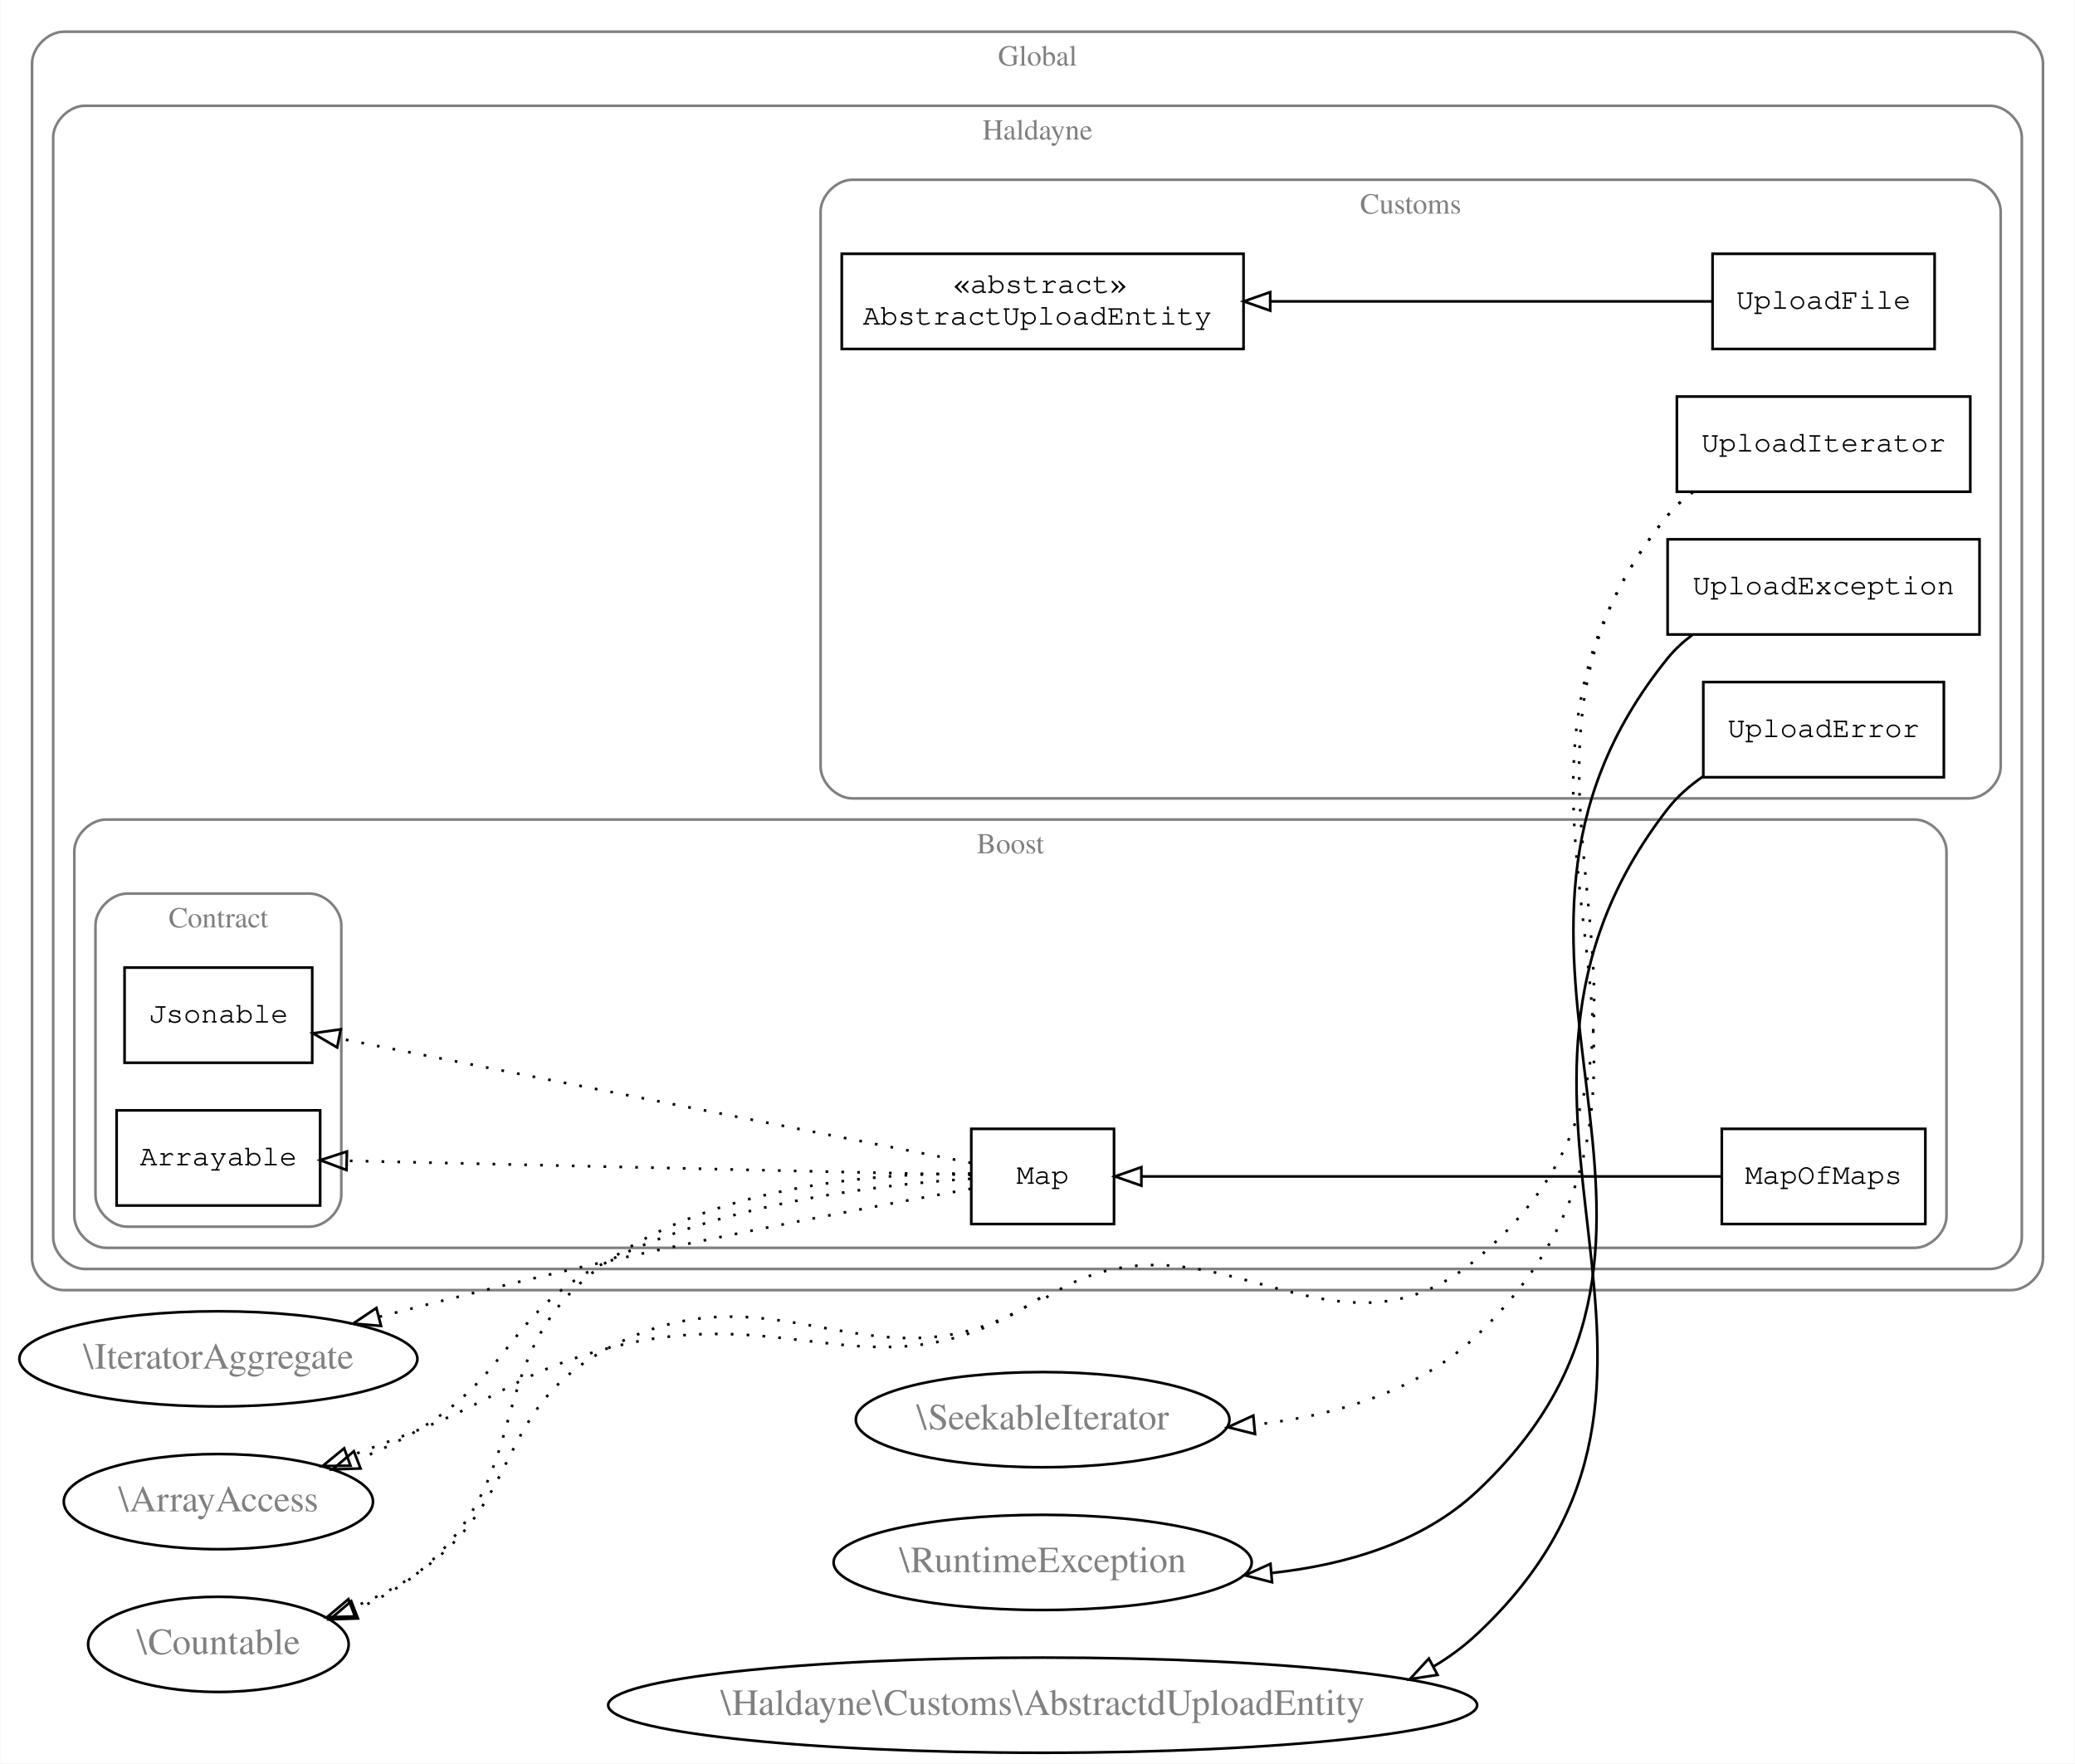
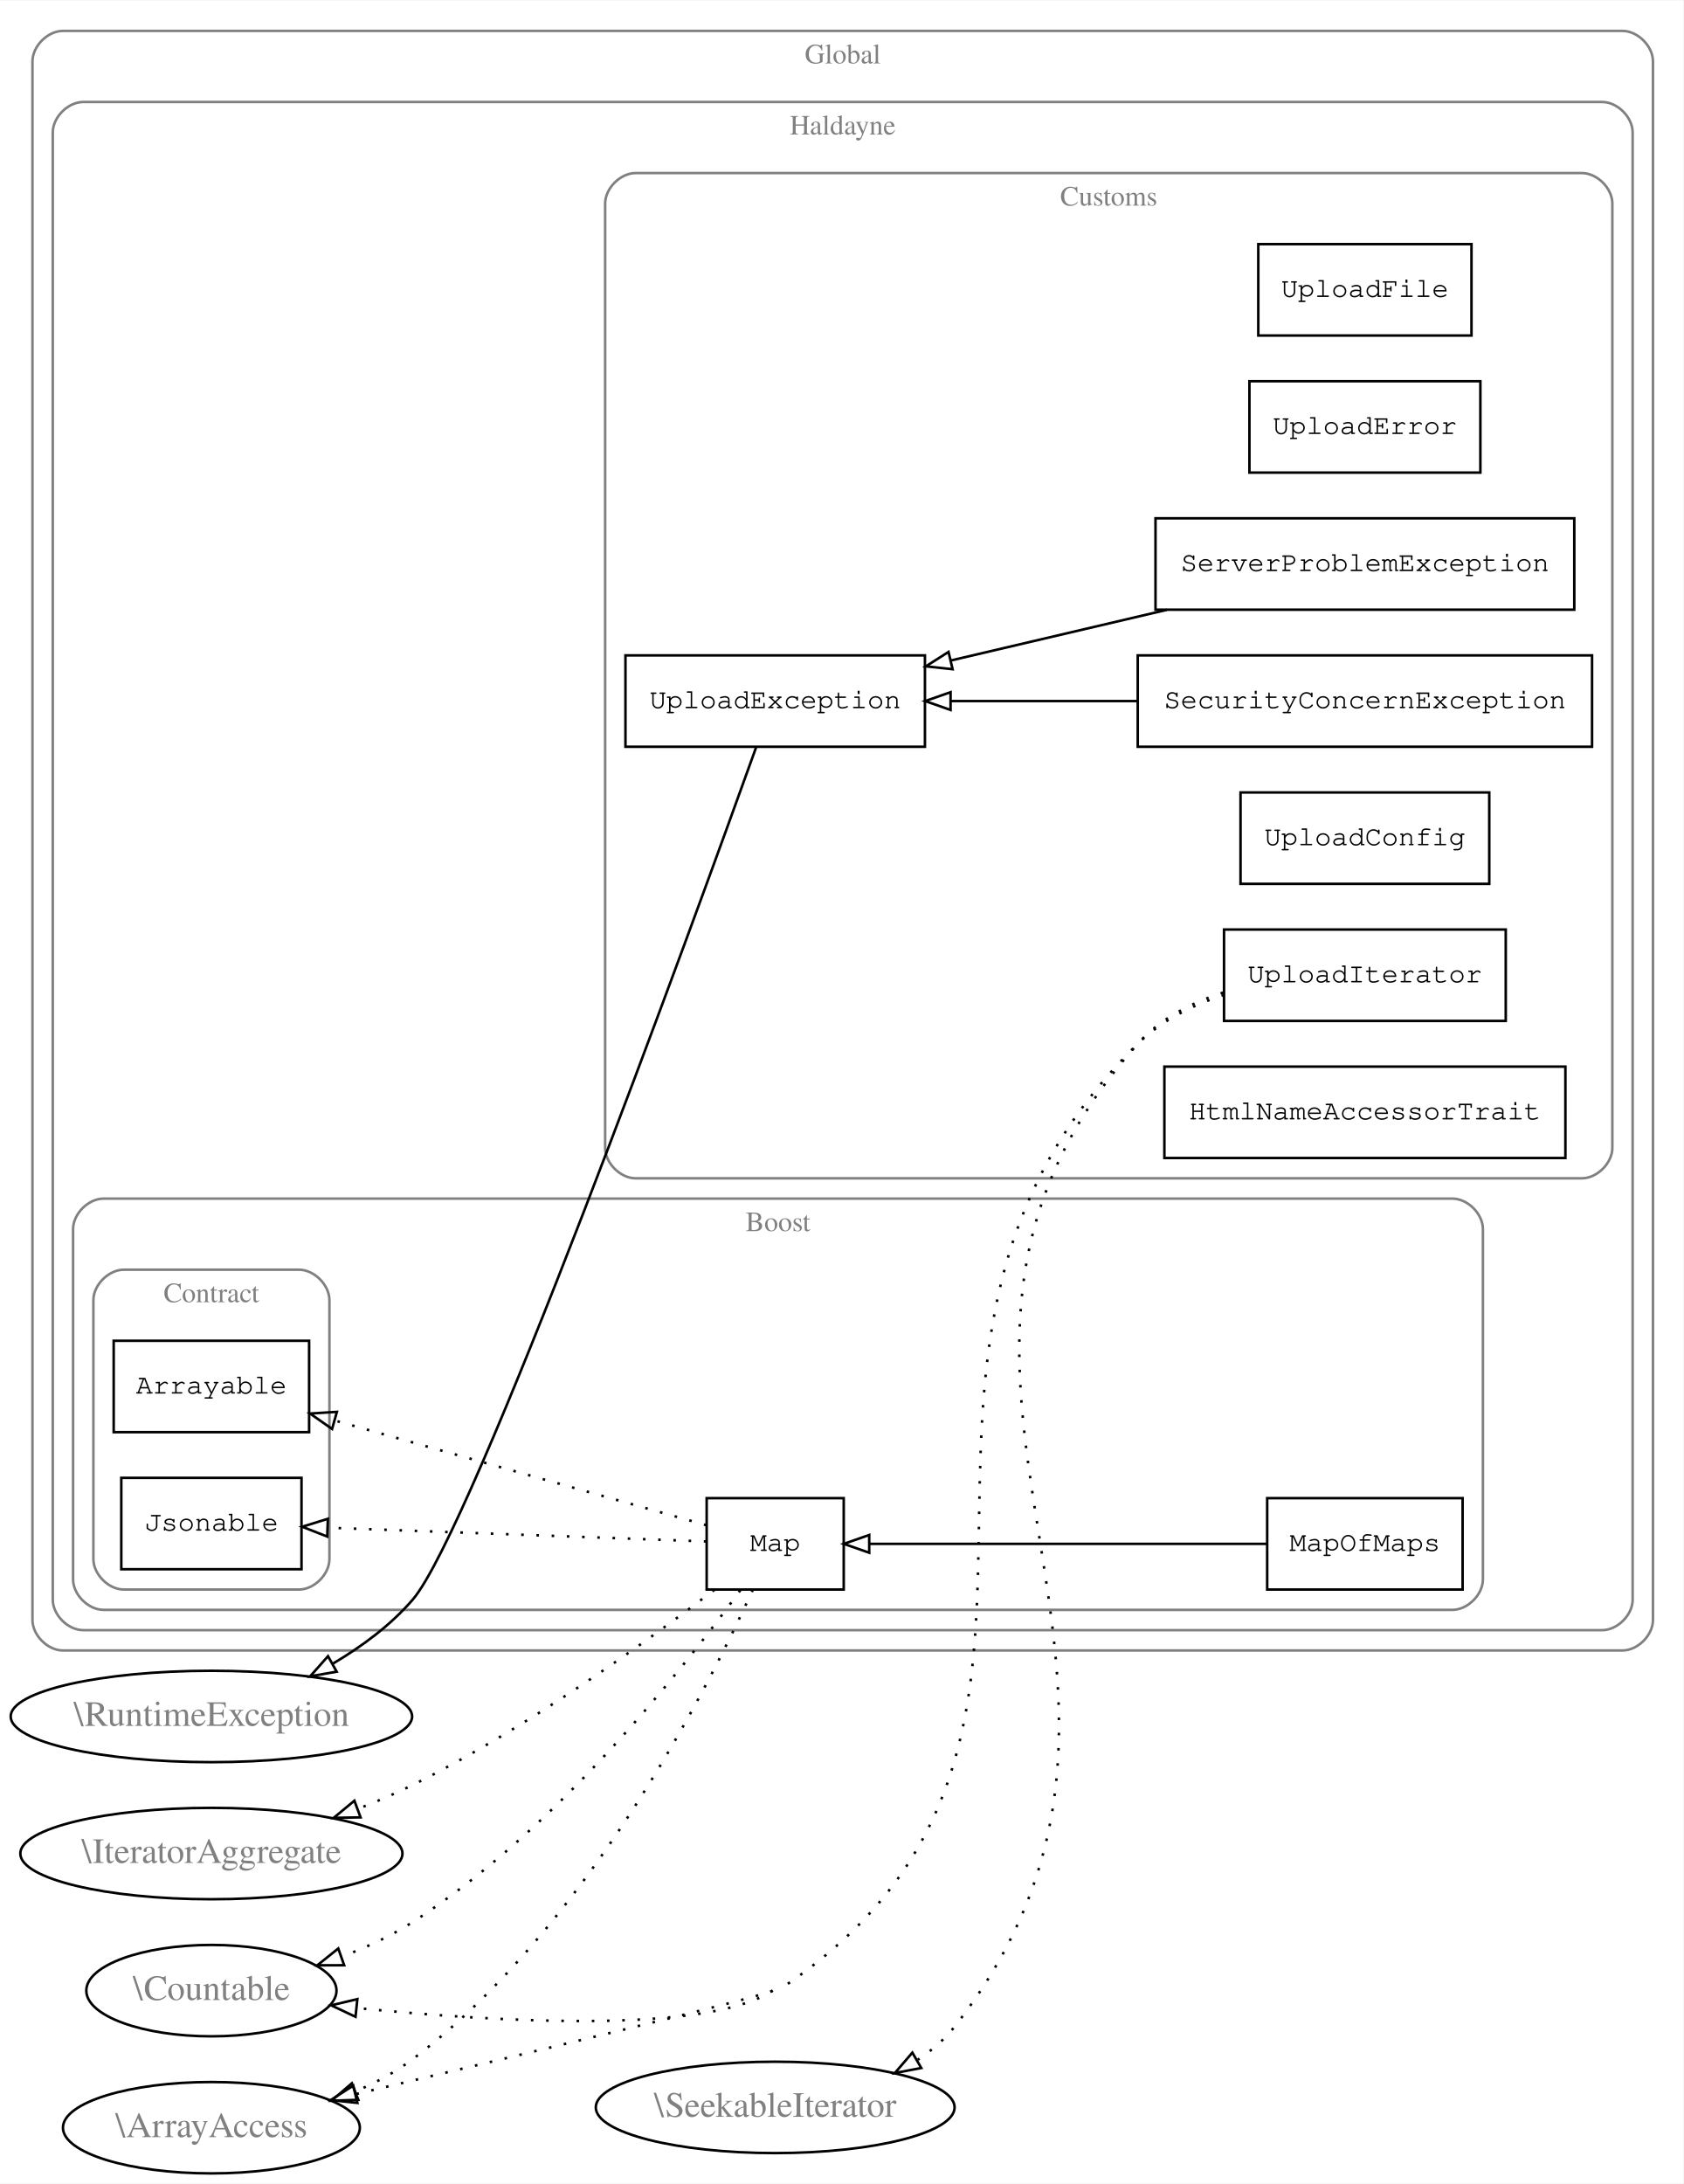
- <svg xmlns="http://www.w3.org/2000/svg" width="785pt" height="667pt" viewBox="0.00 0.00 784.76 667.00">
-   <g id="graph0" class="graph" transform="scale(1 1) rotate(0) translate(4 663)">
-     <polygon fill="white" stroke="none" points="-4,4 -4,-663 780.764,-663 780.764,4 -4,4" />
+ <svg xmlns="http://www.w3.org/2000/svg" width="663pt" height="860pt" viewBox="0.00 0.00 663.27 860.00">
+   <g id="graph0" class="graph" transform="scale(1 1) rotate(0) translate(4 856)">
+     <polygon fill="white" stroke="none" points="-4,4 -4,-856 659.273,-856 659.273,4 -4,4" />
    <g id="clust1" class="cluster">
-       <path fill="none" stroke="gray" d="M20,-175C20,-175 756.764,-175 756.764,-175 762.764,-175 768.764,-181 768.764,-187 768.764,-187 768.764,-639 768.764,-639 768.764,-645 762.764,-651 756.764,-651 756.764,-651 20,-651 20,-651 14,-651 8,-645 8,-639 8,-639 8,-187 8,-187 8,-181 14,-175 20,-175" />
-       <text text-anchor="middle" x="388.382" y="-638.2" font-family="Times,serif" font-size="11.00" fill="gray">Global</text>
+       <path fill="none" stroke="gray" d="M20.793,-206C20.793,-206 635.273,-206 635.273,-206 641.273,-206 647.273,-212 647.273,-218 647.273,-218 647.273,-832 647.273,-832 647.273,-838 641.273,-844 635.273,-844 635.273,-844 20.793,-844 20.793,-844 14.793,-844 8.793,-838 8.793,-832 8.793,-832 8.793,-218 8.793,-218 8.793,-212 14.793,-206 20.793,-206" />
+       <text text-anchor="middle" x="328.033" y="-831.2" font-family="Times,serif" font-size="11.00" fill="gray">Global</text>
    </g>
    <g id="clust2" class="cluster">
-       <path fill="none" stroke="gray" d="M28,-183C28,-183 748.764,-183 748.764,-183 754.764,-183 760.764,-189 760.764,-195 760.764,-195 760.764,-611 760.764,-611 760.764,-617 754.764,-623 748.764,-623 748.764,-623 28,-623 28,-623 22,-623 16,-617 16,-611 16,-611 16,-195 16,-195 16,-189 22,-183 28,-183" />
-       <text text-anchor="middle" x="388.382" y="-610.2" font-family="Times,serif" font-size="11.00" fill="gray">Haldayne</text>
+       <path fill="none" stroke="gray" d="M28.793,-214C28.793,-214 627.273,-214 627.273,-214 633.273,-214 639.273,-220 639.273,-226 639.273,-226 639.273,-804 639.273,-804 639.273,-810 633.273,-816 627.273,-816 627.273,-816 28.793,-816 28.793,-816 22.793,-816 16.793,-810 16.793,-804 16.793,-804 16.793,-226 16.793,-226 16.793,-220 22.793,-214 28.793,-214" />
+       <text text-anchor="middle" x="328.033" y="-803.2" font-family="Times,serif" font-size="11.00" fill="gray">Haldayne</text>
    </g>
    <g id="clust3" class="cluster">
-       <path fill="none" stroke="gray" d="M318.329,-361C318.329,-361 740.764,-361 740.764,-361 746.764,-361 752.764,-367 752.764,-373 752.764,-373 752.764,-583 752.764,-583 752.764,-589 746.764,-595 740.764,-595 740.764,-595 318.329,-595 318.329,-595 312.329,-595 306.329,-589 306.329,-583 306.329,-583 306.329,-373 306.329,-373 306.329,-367 312.329,-361 318.329,-361" />
-       <text text-anchor="middle" x="529.546" y="-582.2" font-family="Times,serif" font-size="11.00" fill="gray">Customs</text>
+       <path fill="none" stroke="gray" d="M246.43,-392C246.43,-392 619.273,-392 619.273,-392 625.273,-392 631.273,-398 631.273,-404 631.273,-404 631.273,-776 631.273,-776 631.273,-782 625.273,-788 619.273,-788 619.273,-788 246.43,-788 246.43,-788 240.43,-788 234.43,-782 234.43,-776 234.43,-776 234.43,-404 234.43,-404 234.43,-398 240.43,-392 246.43,-392" />
+       <text text-anchor="middle" x="432.851" y="-775.2" font-family="Times,serif" font-size="11.00" fill="gray">Customs</text>
    </g>
    <g id="clust4" class="cluster">
-       <path fill="none" stroke="gray" d="M36,-191C36,-191 720.264,-191 720.264,-191 726.264,-191 732.264,-197 732.264,-203 732.264,-203 732.264,-341 732.264,-341 732.264,-347 726.264,-353 720.264,-353 720.264,-353 36,-353 36,-353 30,-353 24,-347 24,-341 24,-341 24,-203 24,-203 24,-197 30,-191 36,-191" />
-       <text text-anchor="middle" x="378.132" y="-340.2" font-family="Times,serif" font-size="11.00" fill="gray">Boost</text>
+       <path fill="none" stroke="gray" d="M36.793,-222C36.793,-222 568.273,-222 568.273,-222 574.273,-222 580.273,-228 580.273,-234 580.273,-234 580.273,-372 580.273,-372 580.273,-378 574.273,-384 568.273,-384 568.273,-384 36.793,-384 36.793,-384 30.793,-384 24.793,-378 24.793,-372 24.793,-372 24.793,-234 24.793,-234 24.793,-228 30.793,-222 36.793,-222" />
+       <text text-anchor="middle" x="302.533" y="-371.2" font-family="Times,serif" font-size="11.00" fill="gray">Boost</text>
    </g>
    <g id="clust5" class="cluster">
-       <path fill="none" stroke="gray" d="M44,-199C44,-199 113,-199 113,-199 119,-199 125,-205 125,-211 125,-211 125,-313 125,-313 125,-319 119,-325 113,-325 113,-325 44,-325 44,-325 38,-325 32,-319 32,-313 32,-313 32,-211 32,-211 32,-205 38,-199 44,-199" />
-       <text text-anchor="middle" x="78.5" y="-312.2" font-family="Times,serif" font-size="11.00" fill="gray">Contract</text>
+       <path fill="none" stroke="gray" d="M44.793,-230C44.793,-230 113.793,-230 113.793,-230 119.793,-230 125.793,-236 125.793,-242 125.793,-242 125.793,-344 125.793,-344 125.793,-350 119.793,-356 113.793,-356 113.793,-356 44.793,-356 44.793,-356 38.793,-356 32.793,-350 32.793,-344 32.793,-344 32.793,-242 32.793,-242 32.793,-236 38.793,-230 44.793,-230" />
+       <text text-anchor="middle" x="79.293" y="-343.2" font-family="Times,serif" font-size="11.00" fill="gray">Contract</text>
    </g>
    <g id="node1" class="node">
-       <polygon fill="none" stroke="black" points="744.764,-459 626.764,-459 626.764,-423 744.764,-423 744.764,-459" />
-       <text text-anchor="middle" x="685.764" y="-438.2" font-family="Courier,monospace" font-size="11.00">UploadException</text>
+       <polygon fill="none" stroke="black" points="360.43,-598 242.43,-598 242.43,-562 360.43,-562 360.43,-598" />
+       <text text-anchor="middle" x="301.43" y="-577.2" font-family="Courier,monospace" font-size="11.00">UploadException</text>
+     </g>
+     <g id="node13" class="node">
+       <ellipse fill="none" stroke="black" cx="79.293" cy="-180" rx="79.087" ry="18" />
+       <text text-anchor="middle" x="79.293" y="-176.3" font-family="Times,serif" font-size="14.00" fill="gray">\RuntimeException</text>
+     </g>
+     <g id="edge1" class="edge">
+       <path fill="none" stroke="black" d="M293.878,-561.675C269.224,-493.011 182.224,-253.482 158.586,-226 149.987,-216.003 138.65,-207.628 127.281,-200.883" />
+       <polygon fill="none" stroke="black" points="128.647,-197.637 118.209,-195.822 125.237,-203.75 128.647,-197.637" />
+     </g>
+     <g id="node2" class="node">
+       <polygon fill="none" stroke="black" points="575.773,-760 491.773,-760 491.773,-724 575.773,-724 575.773,-760" />
+       <text text-anchor="middle" x="533.773" y="-739.2" font-family="Courier,monospace" font-size="11.00">UploadFile</text>
+     </g>
+     <g id="node3" class="node">
+       <polygon fill="none" stroke="black" points="579.273,-706 488.273,-706 488.273,-670 579.273,-670 579.273,-706" />
+       <text text-anchor="middle" x="533.773" y="-685.2" font-family="Courier,monospace" font-size="11.00">UploadError</text>
+     </g>
+     <g id="node4" class="node">
+       <polygon fill="none" stroke="black" points="616.273,-652 451.273,-652 451.273,-616 616.273,-616 616.273,-652" />
+       <text text-anchor="middle" x="533.773" y="-631.2" font-family="Courier,monospace" font-size="11.00">ServerProblemException</text>
+     </g>
+     <g id="edge2" class="edge">
+       <path fill="none" stroke="black" d="M455.752,-615.944C428.267,-609.5 397.514,-602.291 370.806,-596.03" />
+       <polygon fill="none" stroke="black" points="371.319,-592.555 360.784,-593.68 369.721,-599.37 371.319,-592.555" />
+     </g>
+     <g id="node5" class="node">
+       <polygon fill="none" stroke="black" points="623.273,-598 444.273,-598 444.273,-562 623.273,-562 623.273,-598" />
+       <text text-anchor="middle" x="533.773" y="-577.2" font-family="Courier,monospace" font-size="11.00">SecurityConcernException</text>
+     </g>
+     <g id="edge3" class="edge">
+       <path fill="none" stroke="black" d="M444.046,-580C419.648,-580 393.576,-580 370.538,-580" />
+       <polygon fill="none" stroke="black" points="370.525,-576.5 360.525,-580 370.525,-583.5 370.525,-576.5" />
+     </g>
+     <g id="node6" class="node">
+       <polygon fill="none" stroke="black" points="582.773,-544 484.773,-544 484.773,-508 582.773,-508 582.773,-544" />
+       <text text-anchor="middle" x="533.773" y="-523.2" font-family="Courier,monospace" font-size="11.00">UploadConfig</text>
+     </g>
+     <g id="node7" class="node">
+       <polygon fill="none" stroke="black" points="589.273,-490 478.273,-490 478.273,-454 589.273,-454 589.273,-490" />
+       <text text-anchor="middle" x="533.773" y="-469.2" font-family="Courier,monospace" font-size="11.00">UploadIterator</text>
+     </g>
+     <g id="node14" class="node">
+       <ellipse fill="none" stroke="black" cx="79.293" cy="-18" rx="58.49" ry="18" />
+       <text text-anchor="middle" x="79.293" y="-14.3" font-family="Times,serif" font-size="14.00" fill="gray">\ArrayAccess</text>
+     </g>
+     <g id="edge4" class="edge">
+       <path fill="none" stroke="black" stroke-dasharray="1,5" d="M478.216,-464.226C465.781,-460.212 453.525,-454.15 444.273,-445 318.171,-320.281 450.516,-169.607 302.43,-72" />
+       <path fill="none" stroke="black" stroke-dasharray="1,5" d="M300.43,-72C296.926,-69.691 200.305,-46.472 136.247,-31.242" />
+       <polygon fill="none" stroke="black" points="136.804,-27.777 126.265,-28.871 135.186,-34.587 136.804,-27.777" />
+     </g>
+     <g id="node15" class="node">
+       <ellipse fill="none" stroke="black" cx="301.43" cy="-26" rx="70.688" ry="18" />
+       <text text-anchor="middle" x="301.43" y="-22.3" font-family="Times,serif" font-size="14.00" fill="gray">\SeekableIterator</text>
+     </g>
+     <g id="edge5" class="edge">
+       <path fill="none" stroke="black" stroke-dasharray="1,5" d="M477.862,-465.148C465.285,-461.122 453.051,-454.822 444.273,-445 327.693,-314.55 479.892,-195.935 372.273,-58 368.235,-52.824 363.168,-48.456 357.617,-44.776" />
+       <polygon fill="none" stroke="black" points="358.982,-41.522 348.574,-39.542 355.475,-47.58 358.982,-41.522" />
+     </g>
+     <g id="node16" class="node">
+       <ellipse fill="none" stroke="black" cx="79.293" cy="-72" rx="49.291" ry="18" />
+       <text text-anchor="middle" x="79.293" y="-68.3" font-family="Times,serif" font-size="14.00" fill="gray">\Countable</text>
+     </g>
+     <g id="edge6" class="edge">
+       <path fill="none" stroke="black" stroke-dasharray="1,5" d="M300.43,-72C274.52,-54.922 192.9,-59.511 136.674,-65.15" />
+       <polygon fill="none" stroke="black" points="136.075,-61.693 126.491,-66.21 136.799,-68.656 136.075,-61.693" />
+     </g>
+     <g id="node8" class="node">
+       <polygon fill="none" stroke="black" points="612.773,-436 454.773,-436 454.773,-400 612.773,-400 612.773,-436" />
+       <text text-anchor="middle" x="533.773" y="-415.2" font-family="Courier,monospace" font-size="11.00">HtmlNameAccessorTrait</text>
+     </g>
+     <g id="node9" class="node">
+       <polygon fill="none" stroke="black" points="117.793,-328 40.793,-328 40.793,-292 117.793,-292 117.793,-328" />
+       <text text-anchor="middle" x="79.293" y="-307.2" font-family="Courier,monospace" font-size="11.00">Arrayable</text>
    </g>
    <g id="node10" class="node">
-       <ellipse fill="none" stroke="black" cx="390.329" cy="-72" rx="79.087" ry="18" />
-       <text text-anchor="middle" x="390.329" y="-68.3" font-family="Times,serif" font-size="14.00" fill="gray">\RuntimeException</text>
-     </g>
-     <g id="edge1" class="edge">
-       <path fill="none" stroke="black" d="M636.263,-422.95C632.727,-420.337 629.488,-417.368 626.764,-414 536.473,-302.324 659.361,-197.405 554.764,-99 534.057,-79.519 504.97,-71.057 477.064,-68.01" />
-       <polygon fill="none" stroke="black" points="477.119,-64.501 466.853,-67.121 476.512,-71.475 477.119,-64.501" />
-     </g>
-     <g id="node2" class="node">
-       <polygon fill="none" stroke="black" points="727.764,-567 643.764,-567 643.764,-531 727.764,-531 727.764,-567" />
-       <text text-anchor="middle" x="685.764" y="-546.2" font-family="Courier,monospace" font-size="11.00">UploadFile</text>
-     </g>
-     <g id="node4" class="node">
-       <polygon fill="none" stroke="black" points="466.329,-567 314.329,-567 314.329,-531 466.329,-531 466.329,-567" />
-       <text text-anchor="start" x="356.329" y="-552.2" font-family="Courier,monospace" font-size="11.00">«abstract»</text>
-       <text text-anchor="start" x="322.329" y="-540.2" font-family="Courier,monospace" font-size="11.00">AbstractUploadEntity</text>
-     </g>
-     <g id="edge2" class="edge">
-       <path fill="none" stroke="black" d="M643.654,-549C600.519,-549 531.474,-549 476.506,-549" />
-       <polygon fill="none" stroke="black" points="476.415,-545.5 466.415,-549 476.415,-552.5 476.415,-545.5" />
-     </g>
-     <g id="node3" class="node">
-       <polygon fill="none" stroke="black" points="731.264,-405 640.264,-405 640.264,-369 731.264,-369 731.264,-405" />
-       <text text-anchor="middle" x="685.764" y="-384.2" font-family="Courier,monospace" font-size="11.00">UploadError</text>
+       <polygon fill="none" stroke="black" points="114.793,-274 43.793,-274 43.793,-238 114.793,-238 114.793,-274" />
+       <text text-anchor="middle" x="79.293" y="-253.2" font-family="Courier,monospace" font-size="11.00">Jsonable</text>
    </g>
    <g id="node11" class="node">
-       <ellipse fill="none" stroke="black" cx="390.329" cy="-18" rx="164.371" ry="18" />
-       <text text-anchor="middle" x="390.329" y="-14.3" font-family="Times,serif" font-size="14.00" fill="gray">\Haldayne\Customs\AbstractdUploadEntity</text>
+       <polygon fill="none" stroke="black" points="328.43,-266 274.43,-266 274.43,-230 328.43,-230 328.43,-266" />
+       <text text-anchor="middle" x="301.43" y="-245.2" font-family="Courier,monospace" font-size="11.00">Map</text>
    </g>
-     <g id="edge3" class="edge">
-       <path fill="none" stroke="black" d="M640.143,-369.278C635.093,-365.813 630.449,-361.746 626.764,-357 539.497,-244.586 658.516,-142.406 554.764,-45 549.693,-40.239 544.121,-36.136 538.188,-32.611" />
-       <polygon fill="none" stroke="black" points="539.725,-29.464 529.254,-27.848 536.432,-35.641 539.725,-29.464" />
+     <g id="edge8" class="edge">
+       <path fill="none" stroke="black" stroke-dasharray="1,5" d="M274.313,-255.356C238.313,-265.495 172.813,-283.942 127.96,-296.575" />
+       <polygon fill="none" stroke="black" points="126.836,-293.255 118.159,-299.335 128.734,-299.993 126.836,-293.255" />
    </g>
-     <g id="node5" class="node">
-       <polygon fill="none" stroke="black" points="741.264,-513 630.264,-513 630.264,-477 741.264,-477 741.264,-513" />
-       <text text-anchor="middle" x="685.764" y="-492.2" font-family="Courier,monospace" font-size="11.00">UploadIterator</text>
+     <g id="edge9" class="edge">
+       <path fill="none" stroke="black" stroke-dasharray="1,5" d="M274.313,-248.949C237.543,-250.285 169.999,-252.74 125.112,-254.371" />
+       <polygon fill="none" stroke="black" points="124.927,-250.876 115.06,-254.737 125.181,-257.871 124.927,-250.876" />
+     </g>
+     <g id="edge10" class="edge">
+       <path fill="none" stroke="black" stroke-dasharray="1,5" d="M292.622,-229.955C274.708,-190.617 226.878,-96.54 158.586,-45 151.822,-39.895 144.023,-35.71 136.023,-32.291" />
+       <polygon fill="none" stroke="black" points="137.179,-28.985 126.591,-28.621 134.641,-35.509 137.179,-28.985" />
+     </g>
+     <g id="edge7" class="edge">
+       <path fill="none" stroke="black" stroke-dasharray="1,5" d="M287.68,-229.728C265.094,-198.637 215.077,-135.292 158.586,-99 150.058,-93.521 140.289,-89.012 130.61,-85.355" />
+       <polygon fill="none" stroke="black" points="131.604,-81.994 121.009,-81.976 129.281,-88.597 131.604,-81.994" />
+     </g>
+     <g id="node17" class="node">
+       <ellipse fill="none" stroke="black" cx="79.293" cy="-126" rx="75.287" ry="18" />
+       <text text-anchor="middle" x="79.293" y="-122.3" font-family="Times,serif" font-size="14.00" fill="gray">\IteratorAggregate</text>
+     </g>
+     <g id="edge11" class="edge">
+       <path fill="none" stroke="black" stroke-dasharray="1,5" d="M277.478,-229.895C250.33,-209.145 203.178,-175.155 158.586,-153 151.705,-149.581 144.285,-146.413 136.852,-143.541" />
+       <polygon fill="none" stroke="black" points="138.061,-140.256 127.468,-140.063 135.628,-146.82 138.061,-140.256" />
    </g>
    <g id="node12" class="node">
-       <ellipse fill="none" stroke="black" cx="78.5" cy="-95" rx="58.49" ry="18" />
-       <text text-anchor="middle" x="78.5" y="-91.3" font-family="Times,serif" font-size="14.00" fill="gray">\ArrayAccess</text>
-     </g>
-     <g id="edge4" class="edge">
-       <path fill="none" stroke="black" stroke-dasharray="1,5" d="M389.329,-172C327.998,-132.174 296.541,-171.881 225.893,-153 192.235,-144.005 186.282,-134.837 153.893,-122 145.357,-118.617 136.208,-115.16 127.348,-111.898" />
-       <polygon fill="none" stroke="black" points="128.484,-108.587 117.89,-108.449 126.085,-115.163 128.484,-108.587" />
-     </g>
-     <g id="node13" class="node">
-       <ellipse fill="none" stroke="black" cx="390.329" cy="-126" rx="70.688" ry="18" />
-       <text text-anchor="middle" x="390.329" y="-122.3" font-family="Times,serif" font-size="14.00" fill="gray">\SeekableIterator</text>
-     </g>
-     <g id="edge5" class="edge">
-       <path fill="none" stroke="black" stroke-dasharray="1,5" d="M636.276,-476.94C632.737,-474.329 629.493,-471.364 626.764,-468 537.642,-358.164 656.509,-256.258 554.764,-158 532.528,-136.526 500.359,-127.407 470.432,-124.069" />
-       <polygon fill="none" stroke="black" points="470.664,-120.576 460.387,-123.149 470.026,-127.547 470.664,-120.576" />
-     </g>
-     <g id="node14" class="node">
-       <ellipse fill="none" stroke="black" cx="78.5" cy="-41" rx="49.291" ry="18" />
-       <text text-anchor="middle" x="78.5" y="-37.3" font-family="Times,serif" font-size="14.00" fill="gray">\Countable</text>
-     </g>
-     <g id="edge6" class="edge">
-       <path fill="none" stroke="black" stroke-dasharray="1,5" d="M636.357,-476.873C632.802,-474.276 629.531,-471.333 626.764,-468 544.404,-368.813 652.891,-270.62 554.764,-187 499.245,-139.689 452.505,-211.726 391.329,-172" />
-       <path fill="none" stroke="black" stroke-dasharray="1,5" d="M389.329,-172C327.998,-132.174 290.351,-187.536 225.893,-153 182.253,-129.618 194.528,-96.284 153.893,-68 146.357,-62.754 137.686,-58.407 128.986,-54.848" />
-       <polygon fill="none" stroke="black" points="130.178,-51.556 119.587,-51.288 127.699,-58.103 130.178,-51.556" />
-     </g>
-     <g id="node6" class="node">
-       <polygon fill="none" stroke="black" points="117,-243 40,-243 40,-207 117,-207 117,-243" />
-       <text text-anchor="middle" x="78.5" y="-222.2" font-family="Courier,monospace" font-size="11.00">Arrayable</text>
-     </g>
-     <g id="node7" class="node">
-       <polygon fill="none" stroke="black" points="114,-297 43,-297 43,-261 114,-261 114,-297" />
-       <text text-anchor="middle" x="78.5" y="-276.2" font-family="Courier,monospace" font-size="11.00">Jsonable</text>
-     </g>
-     <g id="node8" class="node">
-       <polygon fill="none" stroke="black" points="417.329,-236 363.329,-236 363.329,-200 417.329,-200 417.329,-236" />
-       <text text-anchor="middle" x="390.329" y="-215.2" font-family="Courier,monospace" font-size="11.00">Map</text>
-     </g>
-     <g id="edge8" class="edge">
-       <path fill="none" stroke="black" stroke-dasharray="1,5" d="M363.18,-218.591C311.042,-219.769 193.476,-222.425 127.223,-223.922" />
-       <polygon fill="none" stroke="black" points="126.967,-220.427 117.048,-224.152 127.125,-227.425 126.967,-220.427" />
-     </g>
-     <g id="edge9" class="edge">
-       <path fill="none" stroke="black" stroke-dasharray="1,5" d="M363.18,-223.148C310.28,-233.563 190.027,-257.239 124.353,-270.169" />
-       <polygon fill="none" stroke="black" points="123.435,-266.783 114.3,-272.149 124.787,-273.651 123.435,-266.783" />
-     </g>
-     <g id="edge10" class="edge">
-       <path fill="none" stroke="black" stroke-dasharray="1,5" d="M363.063,-217.093C329.594,-215.013 270.713,-208.206 225.893,-186 187.529,-166.993 190.673,-143.917 153.893,-122 146.845,-117.8 139.036,-114.09 131.206,-110.87" />
-       <polygon fill="none" stroke="black" points="132.283,-107.534 121.694,-107.186 129.755,-114.061 132.283,-107.534" />
-     </g>
-     <g id="edge7" class="edge">
-       <path fill="none" stroke="black" stroke-dasharray="1,5" d="M363.069,-219.099C328.545,-219.247 267.419,-214.909 225.893,-186 175.472,-150.899 201.45,-106.895 153.893,-68 146.939,-62.312 138.683,-57.768 130.245,-54.155" />
-       <polygon fill="none" stroke="black" points="131.289,-50.806 120.7,-50.46 128.762,-57.334 131.289,-50.806" />
-     </g>
-     <g id="node15" class="node">
-       <ellipse fill="none" stroke="black" cx="78.5" cy="-149" rx="75.287" ry="18" />
-       <text text-anchor="middle" x="78.5" y="-145.3" font-family="Times,serif" font-size="14.00" fill="gray">\IteratorAggregate</text>
-     </g>
-     <g id="edge11" class="edge">
-       <path fill="none" stroke="black" stroke-dasharray="1,5" d="M363.196,-213.335C330.853,-207.457 274.138,-196.811 225.893,-186 197.313,-179.595 165.796,-171.734 139.349,-164.906" />
-       <polygon fill="none" stroke="black" points="140.036,-161.469 129.477,-162.346 138.278,-168.245 140.036,-161.469" />
-     </g>
-     <g id="node9" class="node">
-       <polygon fill="none" stroke="black" points="724.264,-236 647.264,-236 647.264,-200 724.264,-200 724.264,-236" />
-       <text text-anchor="middle" x="685.764" y="-215.2" font-family="Courier,monospace" font-size="11.00">MapOfMaps</text>
+       <polygon fill="none" stroke="black" points="572.273,-266 495.273,-266 495.273,-230 572.273,-230 572.273,-266" />
+       <text text-anchor="middle" x="533.773" y="-245.2" font-family="Courier,monospace" font-size="11.00">MapOfMaps</text>
    </g>
    <g id="edge12" class="edge">
-       <path fill="none" stroke="black" d="M647.003,-218C590.29,-218 483.819,-218 427.844,-218" />
-       <polygon fill="none" stroke="black" points="427.678,-214.5 417.678,-218 427.678,-221.5 427.678,-214.5" />
+       <path fill="none" stroke="black" d="M495.252,-248C452.004,-248 381.412,-248 338.7,-248" />
+       <polygon fill="none" stroke="black" points="338.475,-244.5 328.475,-248 338.475,-251.5 338.475,-244.5" />
    </g>
  </g>
</svg>
